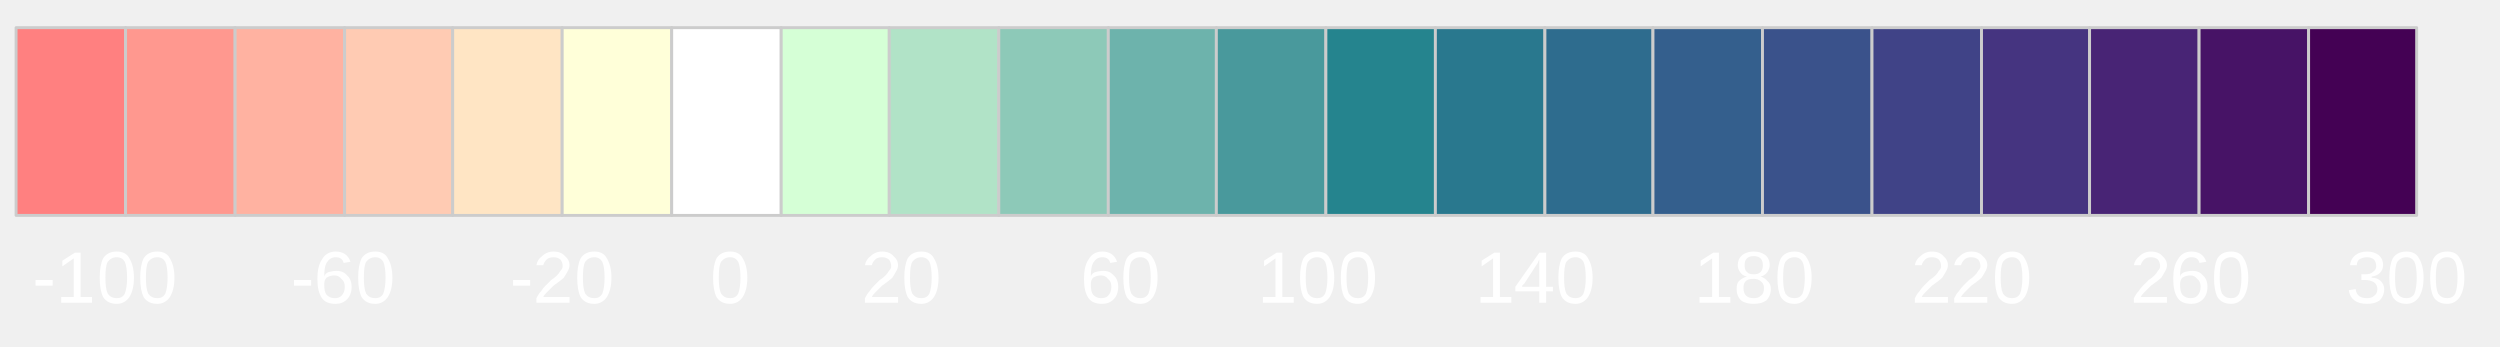
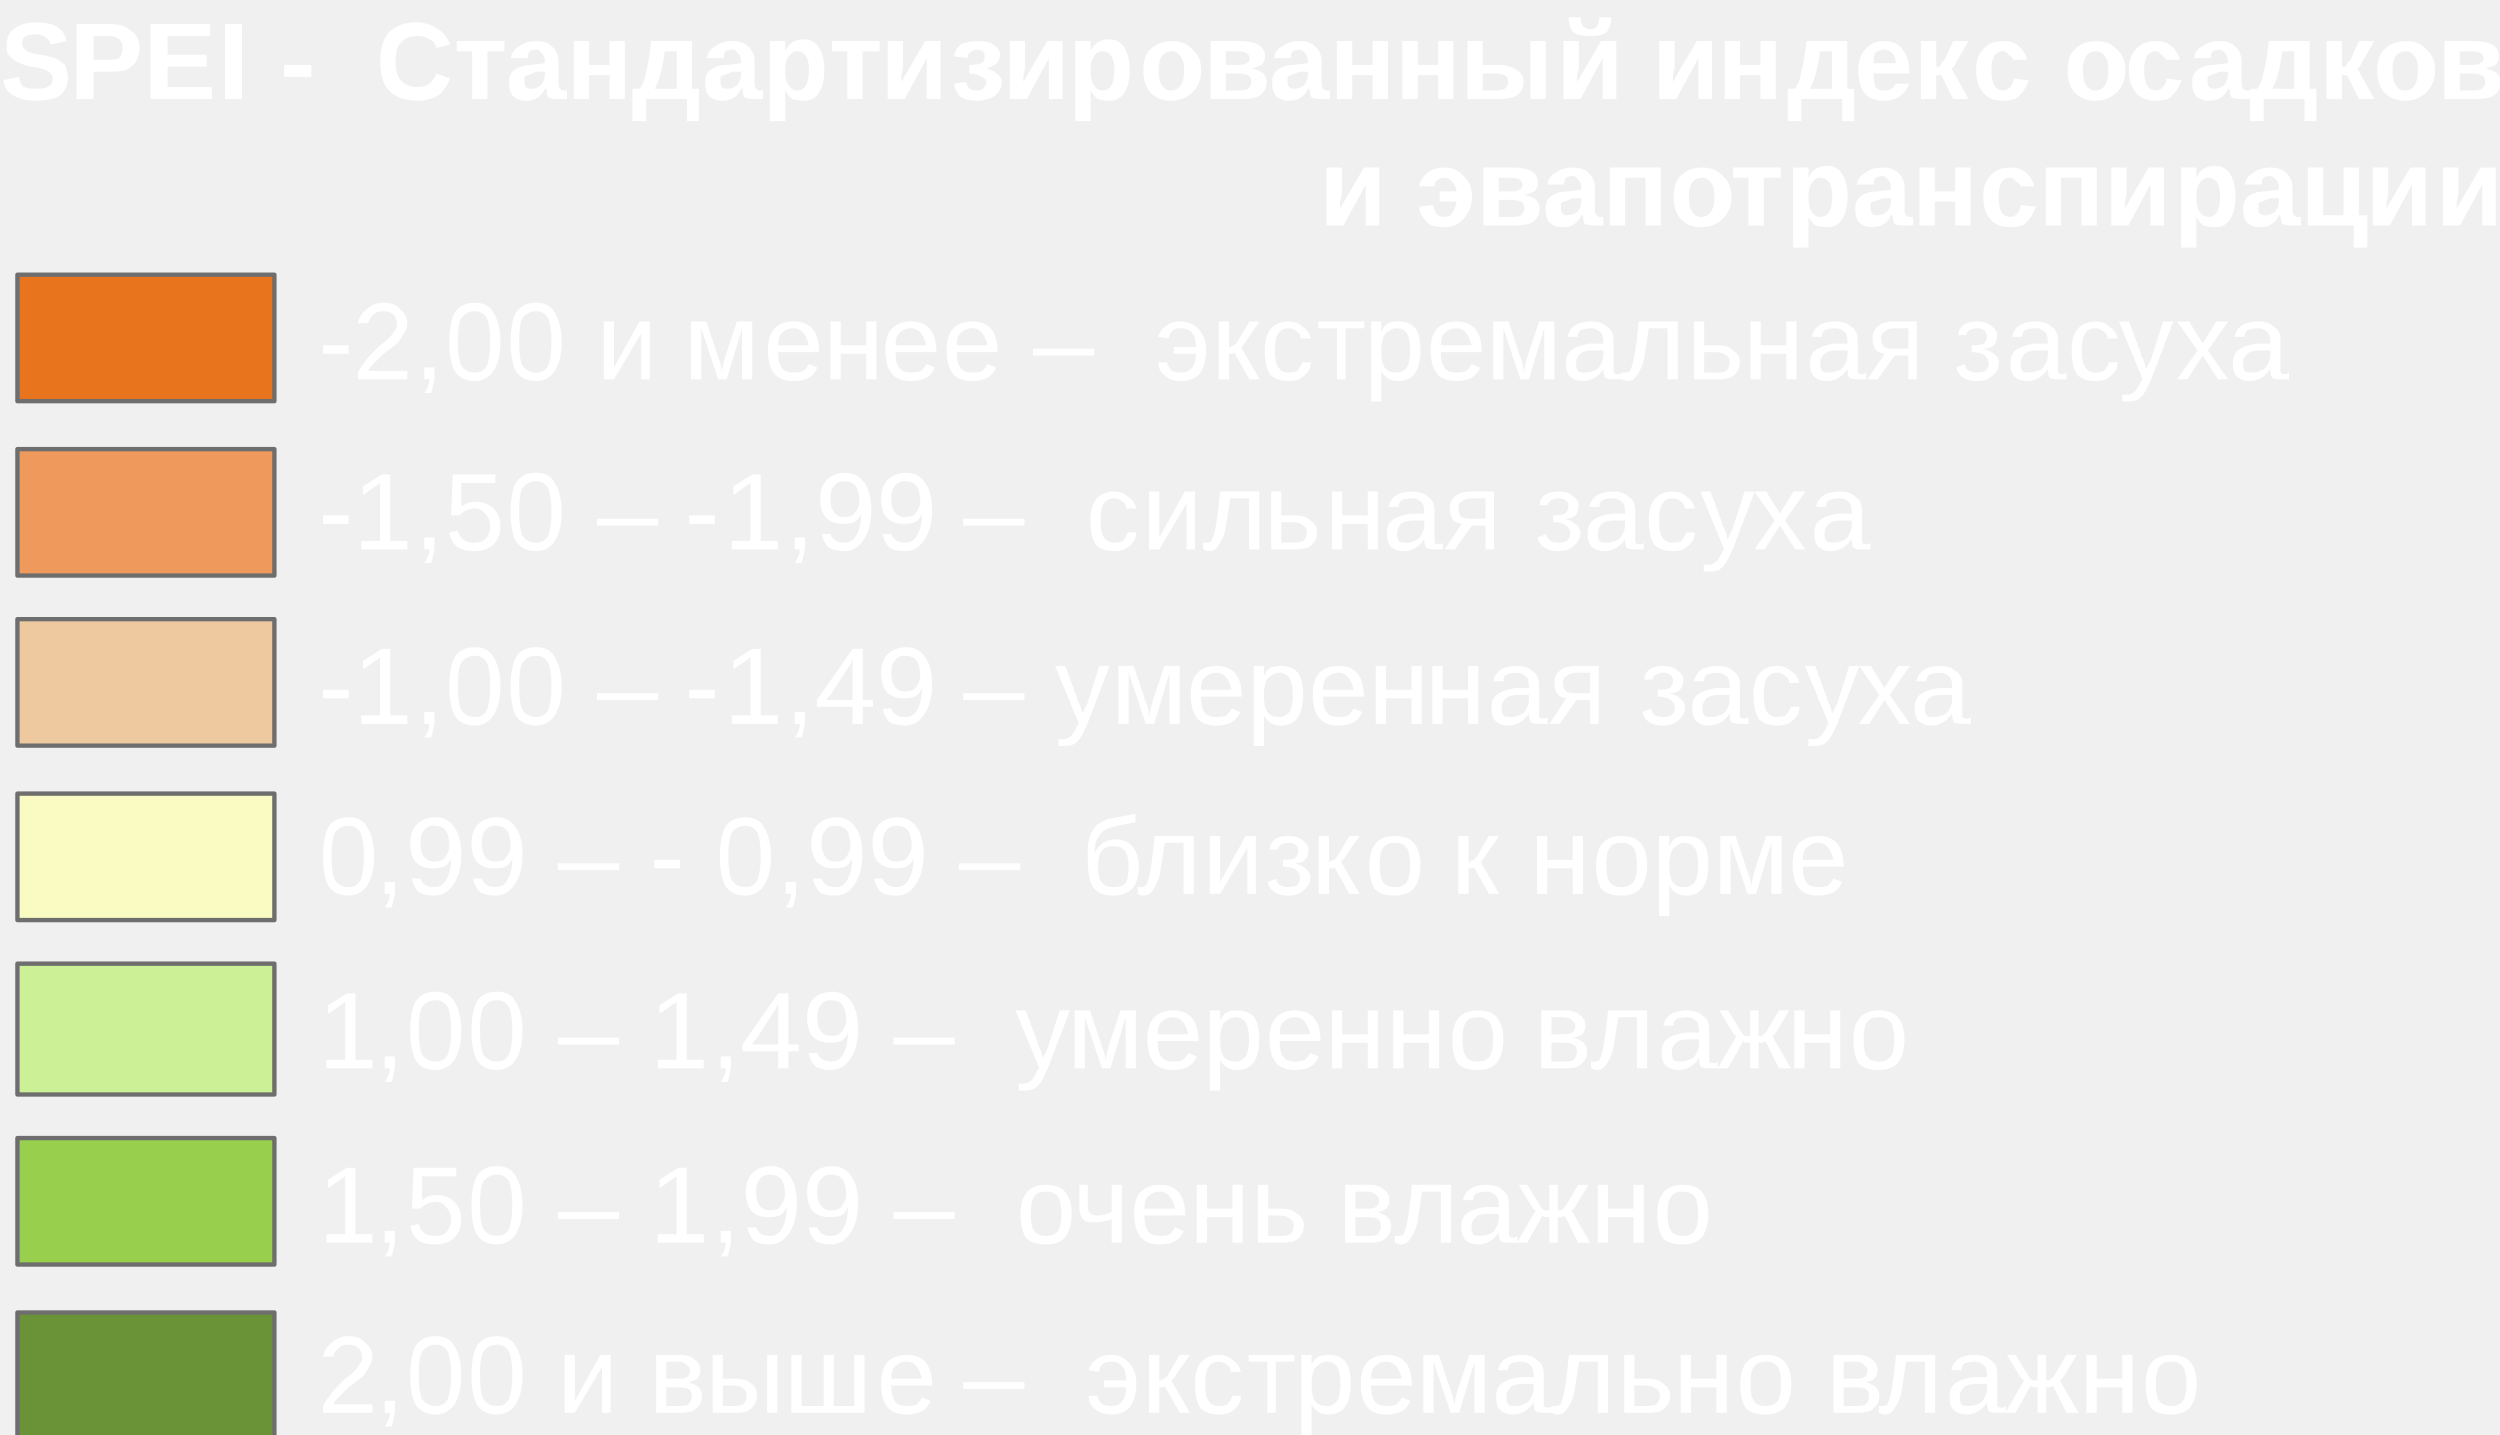
- <svg xmlns="http://www.w3.org/2000/svg" width="410.995pt" height="57.005pt" viewBox="0 0 410.995 57.005" enable-background="new 0 0 410.995 57.005" version="1.1">
+ <svg xmlns="http://www.w3.org/2000/svg" width="275.471pt" height="158.117pt" viewBox="0 0 275.471 158.117" enable-background="new 0 0 275.471 158.117" version="1.1">
  <g id="Other">
    <clipPath id="SVG_CP_1">
-       <path d="M0,57.005L0,0L410.995,0L410.995,57.005L0,57.005z" />
+       <path d="M0,158.117L0,0L275.471,0L275.471,158.117L0,158.117z" />
    </clipPath>
+     <path clip-path="url(#SVG_CP_1)" fill="#E8741E" fill-rule="evenodd" stroke="#6E6E6E" stroke-width="0.48" stroke-miterlimit="10" stroke-linecap="round" stroke-linejoin="round" d="    M1.92,44.204L1.92,30.27L30.235,30.27L30.235,44.204L1.92,44.204z" />
    <g font-family="'Arial'" font-size="1" kerning="0" font-weight="400" fill="#FFFFFF" clip-path="url(#SVG_CP_1)">
-       <text text-anchor="start" transform="matrix(12.00285 0 0 11.96278 5.28125 49.76518)">
+       <text text-anchor="start" transform="matrix(11.99821 0 0 12.01183 35.03476 41.80115)">
        <tspan direction="ltr" unicode-bidi="embed" x="0 ">-</tspan>
-         <tspan direction="ltr" unicode-bidi="embed" x="0.319 ">1</tspan>
-         <tspan direction="ltr" unicode-bidi="embed" x="0.877 ">0</tspan>
-         <tspan direction="ltr" unicode-bidi="embed" x="1.435 ">0</tspan>
-       </text>
-     </g>
-     <g font-family="'Arial'" font-size="1" kerning="0" font-weight="400" fill="#FFFFFF" clip-path="url(#SVG_CP_1)">
-       <text text-anchor="start" transform="matrix(12.00285 0 0 11.96278 47.77135 49.76518)">
+         <tspan direction="ltr" unicode-bidi="embed" x="0.32 ">2</tspan>
+         <tspan direction="ltr" unicode-bidi="embed" x="0.881 ">,</tspan>
+         <tspan direction="ltr" unicode-bidi="embed" x="1.161 ">0</tspan>
+         <tspan direction="ltr" unicode-bidi="embed" x="1.722 ">0</tspan>
+         <tspan direction="ltr" unicode-bidi="embed" x="2.563 ">и</tspan>
+         <tspan direction="ltr" unicode-bidi="embed" x="3.364 ">м</tspan>
+         <tspan direction="ltr" unicode-bidi="embed" x="4.085 ">е</tspan>
+         <tspan direction="ltr" unicode-bidi="embed" x="4.645 ">н</tspan>
+         <tspan direction="ltr" unicode-bidi="embed" x="5.166 ">е</tspan>
+         <tspan direction="ltr" unicode-bidi="embed" x="5.726 ">е</tspan>
+         <tspan direction="ltr" unicode-bidi="embed" x="6.567 ">–</tspan>
+         <tspan direction="ltr" unicode-bidi="embed" x="7.689 ">э</tspan>
+         <tspan direction="ltr" unicode-bidi="embed" x="8.209 ">к</tspan>
+         <tspan direction="ltr" unicode-bidi="embed" x="8.65 ">с</tspan>
+         <tspan direction="ltr" unicode-bidi="embed" x="9.17 ">т</tspan>
+         <tspan direction="ltr" unicode-bidi="embed" x="9.611 ">р</tspan>
+         <tspan direction="ltr" unicode-bidi="embed" x="10.172 ">е</tspan>
+         <tspan direction="ltr" unicode-bidi="embed" x="10.732 ">м</tspan>
+         <tspan direction="ltr" unicode-bidi="embed" x="11.413 ">а</tspan>
+         <tspan direction="ltr" unicode-bidi="embed" x="11.974 ">л</tspan>
+         <tspan direction="ltr" unicode-bidi="embed" x="12.574 ">ь</tspan>
+         <tspan direction="ltr" unicode-bidi="embed" x="13.095 ">н</tspan>
+         <tspan direction="ltr" unicode-bidi="embed" x="13.655 ">а</tspan>
+         <tspan direction="ltr" unicode-bidi="embed" x="14.216 ">я</tspan>
+         <tspan direction="ltr" unicode-bidi="embed" x="15.017 ">з</tspan>
+         <tspan direction="ltr" unicode-bidi="embed" x="15.498 ">а</tspan>
+         <tspan direction="ltr" unicode-bidi="embed" x="16.058 ">с</tspan>
+         <tspan direction="ltr" unicode-bidi="embed" x="16.539 ">у</tspan>
+         <tspan direction="ltr" unicode-bidi="embed" x="17.059 ">х</tspan>
+         <tspan direction="ltr" unicode-bidi="embed" x="17.54 ">а</tspan>
+       </text>
+     </g>
+     <path clip-path="url(#SVG_CP_1)" fill="#EF995C" fill-rule="evenodd" stroke="#6E6E6E" stroke-width="0.48" stroke-miterlimit="10" stroke-linecap="round" stroke-linejoin="round" d="    M1.92,63.422L1.92,49.489L30.235,49.489L30.235,63.422L1.92,63.422z" />
+     <clipPath id="SVG_CP_2">
+       <path d="M0,158.117L0,0L275.471,0L275.471,158.117L0,158.117z" />
+     </clipPath>
+     <g font-family="'Arial'" font-size="1" kerning="0" font-weight="400" fill="#FFFFFF" clip-path="url(#SVG_CP_2)">
+       <text text-anchor="start" transform="matrix(11.99821 0 0 12.01183 35.03476 60.5396)">
        <tspan direction="ltr" unicode-bidi="embed" x="0 ">-</tspan>
-         <tspan direction="ltr" unicode-bidi="embed" x="0.319 ">6</tspan>
-         <tspan direction="ltr" unicode-bidi="embed" x="0.877 ">0</tspan>
-       </text>
-     </g>
-     <g font-family="'Arial'" font-size="1" kerning="0" font-weight="400" fill="#FFFFFF" clip-path="url(#SVG_CP_1)">
-       <text text-anchor="start" transform="matrix(12.00285 0 0 11.96278 83.7799 49.76518)">
+         <tspan direction="ltr" unicode-bidi="embed" x="0.32 ">1</tspan>
+         <tspan direction="ltr" unicode-bidi="embed" x="0.881 ">,</tspan>
+         <tspan direction="ltr" unicode-bidi="embed" x="1.161 ">5</tspan>
+         <tspan direction="ltr" unicode-bidi="embed" x="1.722 ">0</tspan>
+         <tspan direction="ltr" unicode-bidi="embed" x="2.563 ">–</tspan>
+         <tspan direction="ltr" unicode-bidi="embed" x="3.364 ">-</tspan>
+         <tspan direction="ltr" unicode-bidi="embed" x="3.724 ">1</tspan>
+         <tspan direction="ltr" unicode-bidi="embed" x="4.285 ">,</tspan>
+         <tspan direction="ltr" unicode-bidi="embed" x="4.565 ">9</tspan>
+         <tspan direction="ltr" unicode-bidi="embed" x="5.126 ">9</tspan>
+         <tspan direction="ltr" unicode-bidi="embed" x="5.927 ">–</tspan>
+         <tspan direction="ltr" unicode-bidi="embed" x="7.048 ">с</tspan>
+         <tspan direction="ltr" unicode-bidi="embed" x="7.569 ">и</tspan>
+         <tspan direction="ltr" unicode-bidi="embed" x="8.129 ">л</tspan>
+         <tspan direction="ltr" unicode-bidi="embed" x="8.69 ">ь</tspan>
+         <tspan direction="ltr" unicode-bidi="embed" x="9.25 ">н</tspan>
+         <tspan direction="ltr" unicode-bidi="embed" x="9.771 ">а</tspan>
+         <tspan direction="ltr" unicode-bidi="embed" x="10.332 ">я</tspan>
+         <tspan direction="ltr" unicode-bidi="embed" x="11.173 ">з</tspan>
+         <tspan direction="ltr" unicode-bidi="embed" x="11.613 ">а</tspan>
+         <tspan direction="ltr" unicode-bidi="embed" x="12.174 ">с</tspan>
+         <tspan direction="ltr" unicode-bidi="embed" x="12.694 ">у</tspan>
+         <tspan direction="ltr" unicode-bidi="embed" x="13.175 ">х</tspan>
+         <tspan direction="ltr" unicode-bidi="embed" x="13.696 ">а</tspan>
+       </text>
+     </g>
+     <path clip-path="url(#SVG_CP_2)" fill="#EEC99F" fill-rule="evenodd" stroke="#6E6E6E" stroke-width="0.48" stroke-miterlimit="10" stroke-linecap="round" stroke-linejoin="round" d="    M1.92,82.161L1.92,68.227L30.235,68.227L30.235,82.161L1.92,82.161z" />
+     <g font-family="'Arial'" font-size="1" kerning="0" font-weight="400" fill="#FFFFFF" clip-path="url(#SVG_CP_2)">
+       <text text-anchor="start" transform="matrix(11.99821 0 0 12.01183 35.03476 79.75852)">
        <tspan direction="ltr" unicode-bidi="embed" x="0 ">-</tspan>
-         <tspan direction="ltr" unicode-bidi="embed" x="0.319 ">2</tspan>
-         <tspan direction="ltr" unicode-bidi="embed" x="0.877 ">0</tspan>
-       </text>
-     </g>
-     <g font-family="'Arial'" font-size="1" kerning="0" font-weight="400" fill="#FFFFFF" clip-path="url(#SVG_CP_1)">
-       <text text-anchor="start" transform="matrix(12.00285 0 0 11.96278 116.6677 49.76518)">
+         <tspan direction="ltr" unicode-bidi="embed" x="0.32 ">1</tspan>
+         <tspan direction="ltr" unicode-bidi="embed" x="0.881 ">,</tspan>
+         <tspan direction="ltr" unicode-bidi="embed" x="1.161 ">0</tspan>
+         <tspan direction="ltr" unicode-bidi="embed" x="1.722 ">0</tspan>
+         <tspan direction="ltr" unicode-bidi="embed" x="2.563 ">–</tspan>
+         <tspan direction="ltr" unicode-bidi="embed" x="3.364 ">-</tspan>
+         <tspan direction="ltr" unicode-bidi="embed" x="3.724 ">1</tspan>
+         <tspan direction="ltr" unicode-bidi="embed" x="4.285 ">,</tspan>
+         <tspan direction="ltr" unicode-bidi="embed" x="4.565 ">4</tspan>
+         <tspan direction="ltr" unicode-bidi="embed" x="5.126 ">9</tspan>
+         <tspan direction="ltr" unicode-bidi="embed" x="5.927 ">–</tspan>
+         <tspan direction="ltr" unicode-bidi="embed" x="6.768 ">у</tspan>
+         <tspan direction="ltr" unicode-bidi="embed" x="7.288 ">м</tspan>
+         <tspan direction="ltr" unicode-bidi="embed" x="7.969 ">е</tspan>
+         <tspan direction="ltr" unicode-bidi="embed" x="8.53 ">р</tspan>
+         <tspan direction="ltr" unicode-bidi="embed" x="9.09 ">е</tspan>
+         <tspan direction="ltr" unicode-bidi="embed" x="9.651 ">н</tspan>
+         <tspan direction="ltr" unicode-bidi="embed" x="10.172 ">н</tspan>
+         <tspan direction="ltr" unicode-bidi="embed" x="10.732 ">а</tspan>
+         <tspan direction="ltr" unicode-bidi="embed" x="11.293 ">я</tspan>
+         <tspan direction="ltr" unicode-bidi="embed" x="12.134 ">з</tspan>
+         <tspan direction="ltr" unicode-bidi="embed" x="12.574 ">а</tspan>
+         <tspan direction="ltr" unicode-bidi="embed" x="13.135 ">с</tspan>
+         <tspan direction="ltr" unicode-bidi="embed" x="13.655 ">у</tspan>
+         <tspan direction="ltr" unicode-bidi="embed" x="14.136 ">х</tspan>
+         <tspan direction="ltr" unicode-bidi="embed" x="14.617 ">а</tspan>
+       </text>
+     </g>
+     <path clip-path="url(#SVG_CP_2)" fill="#F9FBC3" fill-rule="evenodd" stroke="#6E6E6E" stroke-width="0.48" stroke-miterlimit="10" stroke-linecap="round" stroke-linejoin="round" d="    M1.92,101.38L1.92,87.446L30.235,87.446L30.235,101.38L1.92,101.38z" />
+     <g font-family="'Arial'" font-size="1" kerning="0" font-weight="400" fill="#FFFFFF" clip-path="url(#SVG_CP_2)">
+       <text text-anchor="start" transform="matrix(11.99821 0 0 12.01183 35.03476 98.49697)">
        <tspan direction="ltr" unicode-bidi="embed" x="0 ">0</tspan>
-       </text>
-     </g>
-     <g font-family="'Arial'" font-size="1" kerning="0" font-weight="400" fill="#FFFFFF" clip-path="url(#SVG_CP_1)">
-       <text text-anchor="start" transform="matrix(12.00285 0 0 11.96278 141.6336 49.76518)">
+         <tspan direction="ltr" unicode-bidi="embed" x="0.521 ">,</tspan>
+         <tspan direction="ltr" unicode-bidi="embed" x="0.801 ">9</tspan>
+         <tspan direction="ltr" unicode-bidi="embed" x="1.362 ">9</tspan>
+         <tspan direction="ltr" unicode-bidi="embed" x="2.203 ">–</tspan>
+         <tspan direction="ltr" unicode-bidi="embed" x="3.043 ">-</tspan>
+         <tspan direction="ltr" unicode-bidi="embed" x="3.644 ">0</tspan>
+         <tspan direction="ltr" unicode-bidi="embed" x="4.205 ">,</tspan>
+         <tspan direction="ltr" unicode-bidi="embed" x="4.485 ">9</tspan>
+         <tspan direction="ltr" unicode-bidi="embed" x="5.046 ">9</tspan>
+         <tspan direction="ltr" unicode-bidi="embed" x="5.887 ">–</tspan>
+         <tspan direction="ltr" unicode-bidi="embed" x="7.008 ">б</tspan>
+         <tspan direction="ltr" unicode-bidi="embed" x="7.529 ">л</tspan>
+         <tspan direction="ltr" unicode-bidi="embed" x="8.129 ">и</tspan>
+         <tspan direction="ltr" unicode-bidi="embed" x="8.69 ">з</tspan>
+         <tspan direction="ltr" unicode-bidi="embed" x="9.13 ">к</tspan>
+         <tspan direction="ltr" unicode-bidi="embed" x="9.611 ">о</tspan>
+         <tspan direction="ltr" unicode-bidi="embed" x="10.412 ">к</tspan>
+         <tspan direction="ltr" unicode-bidi="embed" x="11.133 ">н</tspan>
+         <tspan direction="ltr" unicode-bidi="embed" x="11.693 ">о</tspan>
+         <tspan direction="ltr" unicode-bidi="embed" x="12.254 ">р</tspan>
+         <tspan direction="ltr" unicode-bidi="embed" x="12.815 ">м</tspan>
+         <tspan direction="ltr" unicode-bidi="embed" x="13.495 ">е</tspan>
+       </text>
+     </g>
+     <path clip-path="url(#SVG_CP_2)" fill="#CBF096" fill-rule="evenodd" stroke="#6E6E6E" stroke-width="0.48" stroke-miterlimit="10" stroke-linecap="round" stroke-linejoin="round" d="    M1.92,120.599L1.92,106.185L30.235,106.185L30.235,120.599L1.92,120.599z" />
+     <g font-family="'Arial'" font-size="1" kerning="0" font-weight="400" fill="#FFFFFF" clip-path="url(#SVG_CP_2)">
+       <text text-anchor="start" transform="matrix(11.99821 0 0 12.01183 35.03476 117.7159)">
+         <tspan direction="ltr" unicode-bidi="embed" x="0 ">1</tspan>
+         <tspan direction="ltr" unicode-bidi="embed" x="0.521 ">,</tspan>
+         <tspan direction="ltr" unicode-bidi="embed" x="0.801 ">0</tspan>
+         <tspan direction="ltr" unicode-bidi="embed" x="1.362 ">0</tspan>
+         <tspan direction="ltr" unicode-bidi="embed" x="2.203 ">–</tspan>
+         <tspan direction="ltr" unicode-bidi="embed" x="3.043 ">1</tspan>
+         <tspan direction="ltr" unicode-bidi="embed" x="3.604 ">,</tspan>
+         <tspan direction="ltr" unicode-bidi="embed" x="3.884 ">4</tspan>
+         <tspan direction="ltr" unicode-bidi="embed" x="4.445 ">9</tspan>
+         <tspan direction="ltr" unicode-bidi="embed" x="5.286 ">–</tspan>
+         <tspan direction="ltr" unicode-bidi="embed" x="6.407 ">у</tspan>
+         <tspan direction="ltr" unicode-bidi="embed" x="6.888 ">м</tspan>
+         <tspan direction="ltr" unicode-bidi="embed" x="7.569 ">е</tspan>
+         <tspan direction="ltr" unicode-bidi="embed" x="8.129 ">р</tspan>
+         <tspan direction="ltr" unicode-bidi="embed" x="8.69 ">е</tspan>
+         <tspan direction="ltr" unicode-bidi="embed" x="9.25 ">н</tspan>
+         <tspan direction="ltr" unicode-bidi="embed" x="9.811 ">н</tspan>
+         <tspan direction="ltr" unicode-bidi="embed" x="10.372 ">о</tspan>
+         <tspan direction="ltr" unicode-bidi="embed" x="11.173 ">в</tspan>
+         <tspan direction="ltr" unicode-bidi="embed" x="11.693 ">л</tspan>
+         <tspan direction="ltr" unicode-bidi="embed" x="12.294 ">а</tspan>
+         <tspan direction="ltr" unicode-bidi="embed" x="12.855 ">ж</tspan>
+         <tspan direction="ltr" unicode-bidi="embed" x="13.495 ">н</tspan>
+         <tspan direction="ltr" unicode-bidi="embed" x="14.056 ">о</tspan>
+       </text>
+     </g>
+     <path clip-path="url(#SVG_CP_2)" fill="#98D04D" fill-rule="evenodd" stroke="#6E6E6E" stroke-width="0.48" stroke-miterlimit="10" stroke-linecap="round" stroke-linejoin="round" d="    M1.92,139.337L1.92,125.403L30.235,125.403L30.235,139.337L1.92,139.337z" />
+     <g font-family="'Arial'" font-size="1" kerning="0" font-weight="400" fill="#FFFFFF" clip-path="url(#SVG_CP_2)">
+       <text text-anchor="start" transform="matrix(11.99821 0 0 12.01183 35.03476 136.9348)">
+         <tspan direction="ltr" unicode-bidi="embed" x="0 ">1</tspan>
+         <tspan direction="ltr" unicode-bidi="embed" x="0.521 ">,</tspan>
+         <tspan direction="ltr" unicode-bidi="embed" x="0.801 ">5</tspan>
+         <tspan direction="ltr" unicode-bidi="embed" x="1.362 ">0</tspan>
+         <tspan direction="ltr" unicode-bidi="embed" x="2.203 ">–</tspan>
+         <tspan direction="ltr" unicode-bidi="embed" x="3.043 ">1</tspan>
+         <tspan direction="ltr" unicode-bidi="embed" x="3.604 ">,</tspan>
+         <tspan direction="ltr" unicode-bidi="embed" x="3.884 ">9</tspan>
+         <tspan direction="ltr" unicode-bidi="embed" x="4.445 ">9</tspan>
+         <tspan direction="ltr" unicode-bidi="embed" x="5.286 ">–</tspan>
+         <tspan direction="ltr" unicode-bidi="embed" x="6.407 ">о</tspan>
+         <tspan direction="ltr" unicode-bidi="embed" x="6.928 ">ч</tspan>
+         <tspan direction="ltr" unicode-bidi="embed" x="7.448 ">е</tspan>
+         <tspan direction="ltr" unicode-bidi="embed" x="8.009 ">н</tspan>
+         <tspan direction="ltr" unicode-bidi="embed" x="8.57 ">ь</tspan>
+         <tspan direction="ltr" unicode-bidi="embed" x="9.371 ">в</tspan>
+         <tspan direction="ltr" unicode-bidi="embed" x="9.891 ">л</tspan>
+         <tspan direction="ltr" unicode-bidi="embed" x="10.452 ">а</tspan>
+         <tspan direction="ltr" unicode-bidi="embed" x="11.012 ">ж</tspan>
+         <tspan direction="ltr" unicode-bidi="embed" x="11.693 ">н</tspan>
+         <tspan direction="ltr" unicode-bidi="embed" x="12.254 ">о</tspan>
+       </text>
+     </g>
+     <path clip-path="url(#SVG_CP_2)" fill="#6A9337" fill-rule="evenodd" stroke="#6E6E6E" stroke-width="0.48" stroke-miterlimit="10" stroke-linecap="round" stroke-linejoin="round" d="    M1.92,158.556L1.92,144.622L30.235,144.622L30.235,158.556L1.92,158.556z" />
+     <g font-family="'Arial'" font-size="1" kerning="0" font-weight="400" fill="#FFFFFF" clip-path="url(#SVG_CP_2)">
+       <text text-anchor="start" transform="matrix(11.99821 0 0 12.01183 35.03476 155.6732)">
        <tspan direction="ltr" unicode-bidi="embed" x="0 ">2</tspan>
-         <tspan direction="ltr" unicode-bidi="embed" x="0.538 ">0</tspan>
-       </text>
-     </g>
-     <g font-family="'Arial'" font-size="1" kerning="0" font-weight="400" fill="#FFFFFF" clip-path="url(#SVG_CP_1)">
-       <text text-anchor="start" transform="matrix(12.00285 0 0 11.96278 177.6422 49.76518)">
-         <tspan direction="ltr" unicode-bidi="embed" x="0 ">6</tspan>
-         <tspan direction="ltr" unicode-bidi="embed" x="0.538 ">0</tspan>
-       </text>
-     </g>
-     <g font-family="'Arial'" font-size="1" kerning="0" font-weight="400" fill="#FFFFFF" clip-path="url(#SVG_CP_1)">
-       <text text-anchor="start" transform="matrix(12.00285 0 0 11.96278 206.6891 49.76518)">
-         <tspan direction="ltr" unicode-bidi="embed" x="0 ">1</tspan>
-         <tspan direction="ltr" unicode-bidi="embed" x="0.538 ">0</tspan>
-         <tspan direction="ltr" unicode-bidi="embed" x="1.096 ">0</tspan>
-       </text>
-     </g>
-     <g font-family="'Arial'" font-size="1" kerning="0" font-weight="400" fill="#FFFFFF" clip-path="url(#SVG_CP_1)">
-       <text text-anchor="start" transform="matrix(12.00285 0 0 11.96278 242.4576 49.76518)">
-         <tspan direction="ltr" unicode-bidi="embed" x="0 ">1</tspan>
-         <tspan direction="ltr" unicode-bidi="embed" x="0.538 ">4</tspan>
-         <tspan direction="ltr" unicode-bidi="embed" x="1.096 ">0</tspan>
-       </text>
-     </g>
-     <g font-family="'Arial'" font-size="1" kerning="0" font-weight="400" fill="#FFFFFF" clip-path="url(#SVG_CP_1)">
-       <text text-anchor="start" transform="matrix(12.00285 0 0 11.96278 278.4661 49.76518)">
-         <tspan direction="ltr" unicode-bidi="embed" x="0 ">1</tspan>
-         <tspan direction="ltr" unicode-bidi="embed" x="0.538 ">8</tspan>
-         <tspan direction="ltr" unicode-bidi="embed" x="1.096 ">0</tspan>
-       </text>
-     </g>
-     <g font-family="'Arial'" font-size="1" kerning="0" font-weight="400" fill="#FFFFFF" clip-path="url(#SVG_CP_1)">
-       <text text-anchor="start" transform="matrix(12.00285 0 0 11.96278 314.2346 49.76518)">
-         <tspan direction="ltr" unicode-bidi="embed" x="0 ">2</tspan>
-         <tspan direction="ltr" unicode-bidi="embed" x="0.538 ">2</tspan>
-         <tspan direction="ltr" unicode-bidi="embed" x="1.096 ">0</tspan>
-       </text>
-     </g>
-     <g font-family="'Arial'" font-size="1" kerning="0" font-weight="400" fill="#FFFFFF" clip-path="url(#SVG_CP_1)">
-       <text text-anchor="start" transform="matrix(12.00285 0 0 11.96278 350.2432 49.76518)">
-         <tspan direction="ltr" unicode-bidi="embed" x="0 ">2</tspan>
-         <tspan direction="ltr" unicode-bidi="embed" x="0.538 ">6</tspan>
-         <tspan direction="ltr" unicode-bidi="embed" x="1.096 ">0</tspan>
-       </text>
-     </g>
-     <path clip-path="url(#SVG_CP_1)" fill="#FF8080" fill-rule="evenodd" stroke="#CCCCCC" stroke-width="0.48" stroke-miterlimit="10" stroke-linecap="round" stroke-linejoin="round" d="    M2.641,35.41L2.641,4.546L20.645,4.546L20.645,35.41L2.641,35.41z" />
-     <path clip-path="url(#SVG_CP_1)" fill="#FF988F" fill-rule="evenodd" stroke="#CCCCCC" stroke-width="0.48" stroke-miterlimit="10" stroke-linecap="round" stroke-linejoin="round" d="    M20.645,35.41L20.645,4.546L38.649,4.546L38.649,35.41L20.645,35.41z" />
-     <path clip-path="url(#SVG_CP_1)" fill="#FFB2A1" fill-rule="evenodd" stroke="#CCCCCC" stroke-width="0.48" stroke-miterlimit="10" stroke-linecap="round" stroke-linejoin="round" d="    M38.649,35.41L38.649,4.546L56.653,4.546L56.653,35.41L38.649,35.41z" />
-     <path clip-path="url(#SVG_CP_1)" fill="#FFCBB3" fill-rule="evenodd" stroke="#CCCCCC" stroke-width="0.48" stroke-miterlimit="10" stroke-linecap="round" stroke-linejoin="round" d="    M56.653,35.41L56.653,4.546L74.418,4.546L74.418,35.41L56.653,35.41z" />
-     <path clip-path="url(#SVG_CP_1)" fill="#FFE5C4" fill-rule="evenodd" stroke="#CCCCCC" stroke-width="0.48" stroke-miterlimit="10" stroke-linecap="round" stroke-linejoin="round" d="    M74.418,35.41L74.418,4.546L92.422,4.546L92.422,35.41L74.418,35.41z" />
-     <path clip-path="url(#SVG_CP_1)" fill="#FFFFD9" fill-rule="evenodd" stroke="#CCCCCC" stroke-width="0.48" stroke-miterlimit="10" stroke-linecap="round" stroke-linejoin="round" d="    M92.422,35.41L92.422,4.546L110.426,4.546L110.426,35.41L92.422,35.41z" />
-     <path clip-path="url(#SVG_CP_1)" fill="#FFFFFF" fill-rule="evenodd" stroke="#CCCCCC" stroke-width="0.48" stroke-miterlimit="10" stroke-linecap="round" stroke-linejoin="round" d="    M110.426,35.41L110.426,4.546L128.43,4.546L128.43,35.41L110.426,35.41z" />
-     <path clip-path="url(#SVG_CP_1)" fill="#D5FFD6" fill-rule="evenodd" stroke="#CCCCCC" stroke-width="0.48" stroke-miterlimit="10" stroke-linecap="round" stroke-linejoin="round" d="    M128.43,35.41L128.43,4.546L146.195,4.546L146.195,35.41L128.43,35.41z" />
-     <path clip-path="url(#SVG_CP_1)" fill="#B1E3C7" fill-rule="evenodd" stroke="none" d="M146.195,35.41L146.195,4.546    L164.199,4.546L164.199,35.41L146.195,35.41z" />
-     <path clip-path="url(#SVG_CP_1)" fill="none" stroke="#CCCCCC" stroke-width="0.48" stroke-miterlimit="10" stroke-linecap="round" stroke-linejoin="round" d="    M146.195,35.41L146.195,4.546L164.199,4.546L164.199,35.41L146.195,35.41" />
-     <path clip-path="url(#SVG_CP_1)" fill="#8DC9B8" fill-rule="evenodd" stroke="#CCCCCC" stroke-width="0.48" stroke-miterlimit="10" stroke-linecap="round" stroke-linejoin="round" d="    M164.199,35.41L164.199,4.546L182.203,4.546L182.203,35.41L164.199,35.41z" />
-     <path clip-path="url(#SVG_CP_1)" fill="#6DB3AC" fill-rule="evenodd" stroke="#CCCCCC" stroke-width="0.48" stroke-miterlimit="10" stroke-linecap="round" stroke-linejoin="round" d="    M182.203,35.41L182.203,4.546L199.967,4.546L199.967,35.41L182.203,35.41z" />
-     <path clip-path="url(#SVG_CP_1)" fill="#49999C" fill-rule="evenodd" stroke="#CCCCCC" stroke-width="0.48" stroke-miterlimit="10" stroke-linecap="round" stroke-linejoin="round" d="    M199.967,35.41L199.967,4.546L217.972,4.546L217.972,35.41L199.967,35.41z" />
-     <path clip-path="url(#SVG_CP_1)" fill="#25848E" fill-rule="evenodd" stroke="#CCCCCC" stroke-width="0.48" stroke-miterlimit="10" stroke-linecap="round" stroke-linejoin="round" d="    M217.972,35.41L217.972,4.546L235.976,4.546L235.976,35.41L217.972,35.41z" />
-     <path clip-path="url(#SVG_CP_1)" fill="#29788E" fill-rule="evenodd" stroke="#CCCCCC" stroke-width="0.48" stroke-miterlimit="10" stroke-linecap="round" stroke-linejoin="round" d="    M235.976,35.41L235.976,4.546L253.98,4.546L253.98,35.41L235.976,35.41z" />
-     <path clip-path="url(#SVG_CP_1)" fill="#2E6C8E" fill-rule="evenodd" stroke="#CCCCCC" stroke-width="0.48" stroke-miterlimit="10" stroke-linecap="round" stroke-linejoin="round" d="    M253.98,35.41L253.98,4.546L271.745,4.546L271.745,35.41L253.98,35.41z" />
-     <path clip-path="url(#SVG_CP_1)" fill="#345F8D" fill-rule="evenodd" stroke="#CCCCCC" stroke-width="0.48" stroke-miterlimit="10" stroke-linecap="round" stroke-linejoin="round" d="    M271.745,35.41L271.745,4.546L289.749,4.546L289.749,35.41L271.745,35.41z" />
-     <path clip-path="url(#SVG_CP_1)" fill="#3A528B" fill-rule="evenodd" stroke="#CCCCCC" stroke-width="0.48" stroke-miterlimit="10" stroke-linecap="round" stroke-linejoin="round" d="    M289.749,35.41L289.749,4.546L307.753,4.546L307.753,35.41L289.749,35.41z" />
-     <path clip-path="url(#SVG_CP_1)" fill="#404387" fill-rule="evenodd" stroke="#CCCCCC" stroke-width="0.48" stroke-miterlimit="10" stroke-linecap="round" stroke-linejoin="round" d="    M307.753,35.41L307.753,4.546L325.757,4.546L325.757,35.41L307.753,35.41z" />
-     <path clip-path="url(#SVG_CP_1)" fill="#453480" fill-rule="evenodd" stroke="#CCCCCC" stroke-width="0.48" stroke-miterlimit="10" stroke-linecap="round" stroke-linejoin="round" d="    M325.757,35.41L325.757,4.546L343.522,4.546L343.522,35.41L325.757,35.41z" />
-     <path clip-path="url(#SVG_CP_1)" fill="#482475" fill-rule="evenodd" stroke="#CCCCCC" stroke-width="0.48" stroke-miterlimit="10" stroke-linecap="round" stroke-linejoin="round" d="    M343.522,35.41L343.522,4.546L361.526,4.546L361.526,35.41L343.522,35.41z" />
-     <path clip-path="url(#SVG_CP_1)" fill="#471366" fill-rule="evenodd" stroke="#CCCCCC" stroke-width="0.48" stroke-miterlimit="10" stroke-linecap="round" stroke-linejoin="round" d="    M361.526,35.41L361.526,4.546L379.53,4.546L379.53,35.41L361.526,35.41z" />
-     <path clip-path="url(#SVG_CP_1)" fill="#440154" fill-rule="evenodd" stroke="#CCCCCC" stroke-width="0.48" stroke-miterlimit="10" stroke-linecap="round" stroke-linejoin="round" d="    M379.53,35.41L379.53,4.546L397.294,4.546L397.294,35.41L379.53,35.41z" />
-     <g font-family="'Arial'" font-size="1" kerning="0" font-weight="400" fill="#FFFFFF" clip-path="url(#SVG_CP_1)">
-       <text text-anchor="start" transform="matrix(12.00285 0 0 11.96278 385.7716 49.76518)">
-         <tspan direction="ltr" unicode-bidi="embed" x="0 ">3</tspan>
-         <tspan direction="ltr" unicode-bidi="embed" x="0.538 ">0</tspan>
-         <tspan direction="ltr" unicode-bidi="embed" x="1.096 ">0</tspan>
+         <tspan direction="ltr" unicode-bidi="embed" x="0.521 ">,</tspan>
+         <tspan direction="ltr" unicode-bidi="embed" x="0.801 ">0</tspan>
+         <tspan direction="ltr" unicode-bidi="embed" x="1.362 ">0</tspan>
+         <tspan direction="ltr" unicode-bidi="embed" x="2.203 ">и</tspan>
+         <tspan direction="ltr" unicode-bidi="embed" x="3.043 ">в</tspan>
+         <tspan direction="ltr" unicode-bidi="embed" x="3.564 ">ы</tspan>
+         <tspan direction="ltr" unicode-bidi="embed" x="4.285 ">ш</tspan>
+         <tspan direction="ltr" unicode-bidi="embed" x="5.126 ">е</tspan>
+         <tspan direction="ltr" unicode-bidi="embed" x="5.927 ">–</tspan>
+         <tspan direction="ltr" unicode-bidi="embed" x="7.048 ">э</tspan>
+         <tspan direction="ltr" unicode-bidi="embed" x="7.569 ">к</tspan>
+         <tspan direction="ltr" unicode-bidi="embed" x="8.009 ">с</tspan>
+         <tspan direction="ltr" unicode-bidi="embed" x="8.53 ">т</tspan>
+         <tspan direction="ltr" unicode-bidi="embed" x="8.97 ">р</tspan>
+         <tspan direction="ltr" unicode-bidi="embed" x="9.531 ">е</tspan>
+         <tspan direction="ltr" unicode-bidi="embed" x="10.091 ">м</tspan>
+         <tspan direction="ltr" unicode-bidi="embed" x="10.772 ">а</tspan>
+         <tspan direction="ltr" unicode-bidi="embed" x="11.333 ">л</tspan>
+         <tspan direction="ltr" unicode-bidi="embed" x="11.934 ">ь</tspan>
+         <tspan direction="ltr" unicode-bidi="embed" x="12.454 ">н</tspan>
+         <tspan direction="ltr" unicode-bidi="embed" x="13.015 ">о</tspan>
+         <tspan direction="ltr" unicode-bidi="embed" x="13.856 ">в</tspan>
+         <tspan direction="ltr" unicode-bidi="embed" x="14.336 ">л</tspan>
+         <tspan direction="ltr" unicode-bidi="embed" x="14.937 ">а</tspan>
+         <tspan direction="ltr" unicode-bidi="embed" x="15.498 ">ж</tspan>
+         <tspan direction="ltr" unicode-bidi="embed" x="16.178 ">н</tspan>
+         <tspan direction="ltr" unicode-bidi="embed" x="16.739 ">о</tspan>
+       </text>
+     </g>
+     <g font-family="'Arial'" font-size="1" kerning="0" font-weight="700" fill="#FFFFFF" clip-path="url(#SVG_CP_2)">
+       <text text-anchor="start" transform="matrix(11.99821 0 0 12.01183 0 10.90777)">
+         <tspan direction="ltr" unicode-bidi="embed" x="0 ">S</tspan>
+         <tspan direction="ltr" unicode-bidi="embed" x="0.641 ">P</tspan>
+         <tspan direction="ltr" unicode-bidi="embed" x="1.321 ">E</tspan>
+         <tspan direction="ltr" unicode-bidi="embed" x="2.002 ">I</tspan>
+         <tspan direction="ltr" unicode-bidi="embed" x="2.563 ">-</tspan>
+         <tspan direction="ltr" unicode-bidi="embed" x="3.444 ">C</tspan>
+         <tspan direction="ltr" unicode-bidi="embed" x="4.165 ">т</tspan>
+         <tspan direction="ltr" unicode-bidi="embed" x="4.645 ">а</tspan>
+         <tspan direction="ltr" unicode-bidi="embed" x="5.206 ">н</tspan>
+         <tspan direction="ltr" unicode-bidi="embed" x="5.807 ">д</tspan>
+         <tspan direction="ltr" unicode-bidi="embed" x="6.447 ">а</tspan>
+         <tspan direction="ltr" unicode-bidi="embed" x="7.008 ">р</tspan>
+         <tspan direction="ltr" unicode-bidi="embed" x="7.609 ">т</tspan>
+         <tspan direction="ltr" unicode-bidi="embed" x="8.089 ">и</tspan>
+         <tspan direction="ltr" unicode-bidi="embed" x="8.73 ">з</tspan>
+         <tspan direction="ltr" unicode-bidi="embed" x="9.21 ">и</tspan>
+         <tspan direction="ltr" unicode-bidi="embed" x="9.811 ">р</tspan>
+         <tspan direction="ltr" unicode-bidi="embed" x="10.452 ">о</tspan>
+         <tspan direction="ltr" unicode-bidi="embed" x="11.053 ">в</tspan>
+         <tspan direction="ltr" unicode-bidi="embed" x="11.653 ">а</tspan>
+         <tspan direction="ltr" unicode-bidi="embed" x="12.214 ">н</tspan>
+         <tspan direction="ltr" unicode-bidi="embed" x="12.815 ">н</tspan>
+         <tspan direction="ltr" unicode-bidi="embed" x="13.415 ">ы</tspan>
+         <tspan direction="ltr" unicode-bidi="embed" x="14.296 ">й</tspan>
+         <tspan direction="ltr" unicode-bidi="embed" x="15.177 ">и</tspan>
+         <tspan direction="ltr" unicode-bidi="embed" x="15.778 ">н</tspan>
+         <tspan direction="ltr" unicode-bidi="embed" x="16.419 ">д</tspan>
+         <tspan direction="ltr" unicode-bidi="embed" x="17.019 ">е</tspan>
+         <tspan direction="ltr" unicode-bidi="embed" x="17.58 ">к</tspan>
+         <tspan direction="ltr" unicode-bidi="embed" x="18.101 ">с</tspan>
+         <tspan direction="ltr" unicode-bidi="embed" x="18.941 ">о</tspan>
+         <tspan direction="ltr" unicode-bidi="embed" x="19.502 ">с</tspan>
+         <tspan direction="ltr" unicode-bidi="embed" x="20.103 ">а</tspan>
+         <tspan direction="ltr" unicode-bidi="embed" x="20.663 ">д</tspan>
+         <tspan direction="ltr" unicode-bidi="embed" x="21.304 ">к</tspan>
+         <tspan direction="ltr" unicode-bidi="embed" x="21.785 ">о</tspan>
+         <tspan direction="ltr" unicode-bidi="embed" x="22.385 ">в</tspan>
+       </text>
+     </g>
+     <g font-family="'Arial'" font-size="1" kerning="0" font-weight="700" fill="#FFFFFF" clip-path="url(#SVG_CP_2)">
+       <text text-anchor="start" transform="matrix(11.99821 0 0 12.01183 145.4183 24.84149)">
+         <tspan direction="ltr" unicode-bidi="embed" x="0 ">и</tspan>
+         <tspan direction="ltr" unicode-bidi="embed" x="0.881 ">э</tspan>
+         <tspan direction="ltr" unicode-bidi="embed" x="1.442 ">в</tspan>
+         <tspan direction="ltr" unicode-bidi="embed" x="2.042 ">а</tspan>
+         <tspan direction="ltr" unicode-bidi="embed" x="2.603 ">п</tspan>
+         <tspan direction="ltr" unicode-bidi="embed" x="3.204 ">о</tspan>
+         <tspan direction="ltr" unicode-bidi="embed" x="3.764 ">т</tspan>
+         <tspan direction="ltr" unicode-bidi="embed" x="4.285 ">р</tspan>
+         <tspan direction="ltr" unicode-bidi="embed" x="4.886 ">а</tspan>
+         <tspan direction="ltr" unicode-bidi="embed" x="5.446 ">н</tspan>
+         <tspan direction="ltr" unicode-bidi="embed" x="6.047 ">с</tspan>
+         <tspan direction="ltr" unicode-bidi="embed" x="6.607 ">п</tspan>
+         <tspan direction="ltr" unicode-bidi="embed" x="7.208 ">и</tspan>
+         <tspan direction="ltr" unicode-bidi="embed" x="7.849 ">р</tspan>
+         <tspan direction="ltr" unicode-bidi="embed" x="8.45 ">а</tspan>
+         <tspan direction="ltr" unicode-bidi="embed" x="9.01 ">ц</tspan>
+         <tspan direction="ltr" unicode-bidi="embed" x="9.611 ">и</tspan>
+         <tspan direction="ltr" unicode-bidi="embed" x="10.252 ">и</tspan>
      </text>
    </g>
  </g>
</svg>
